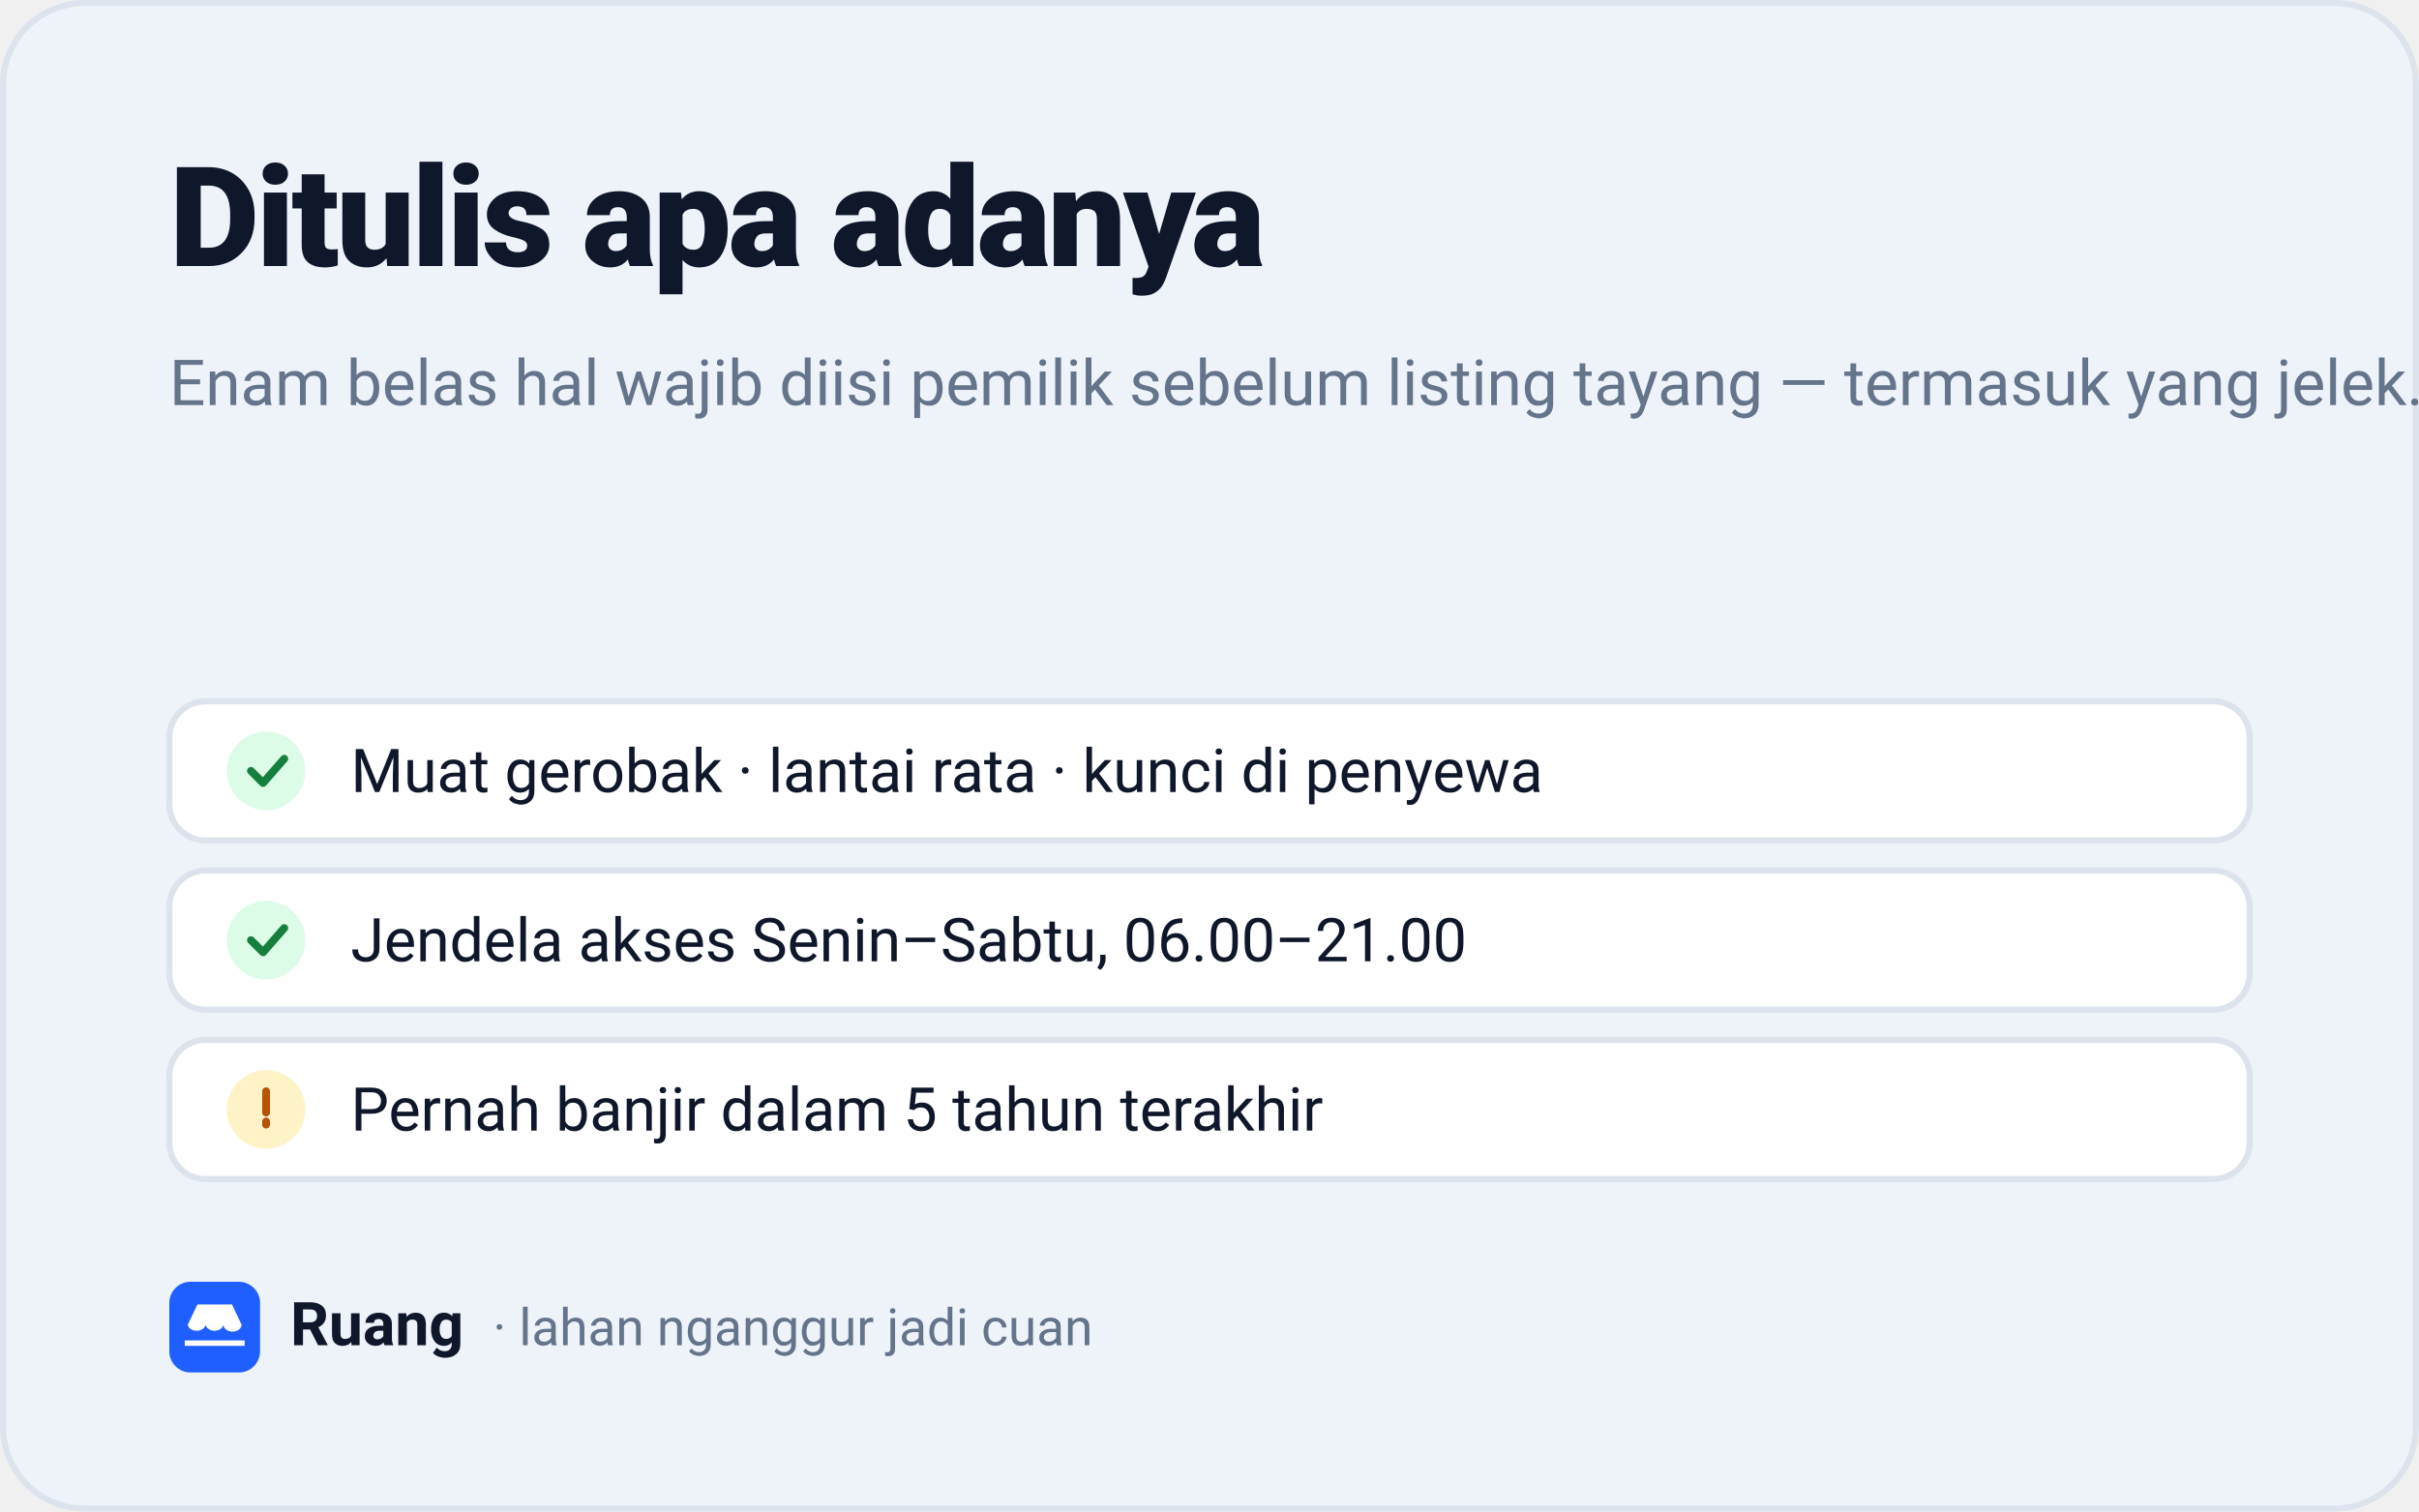
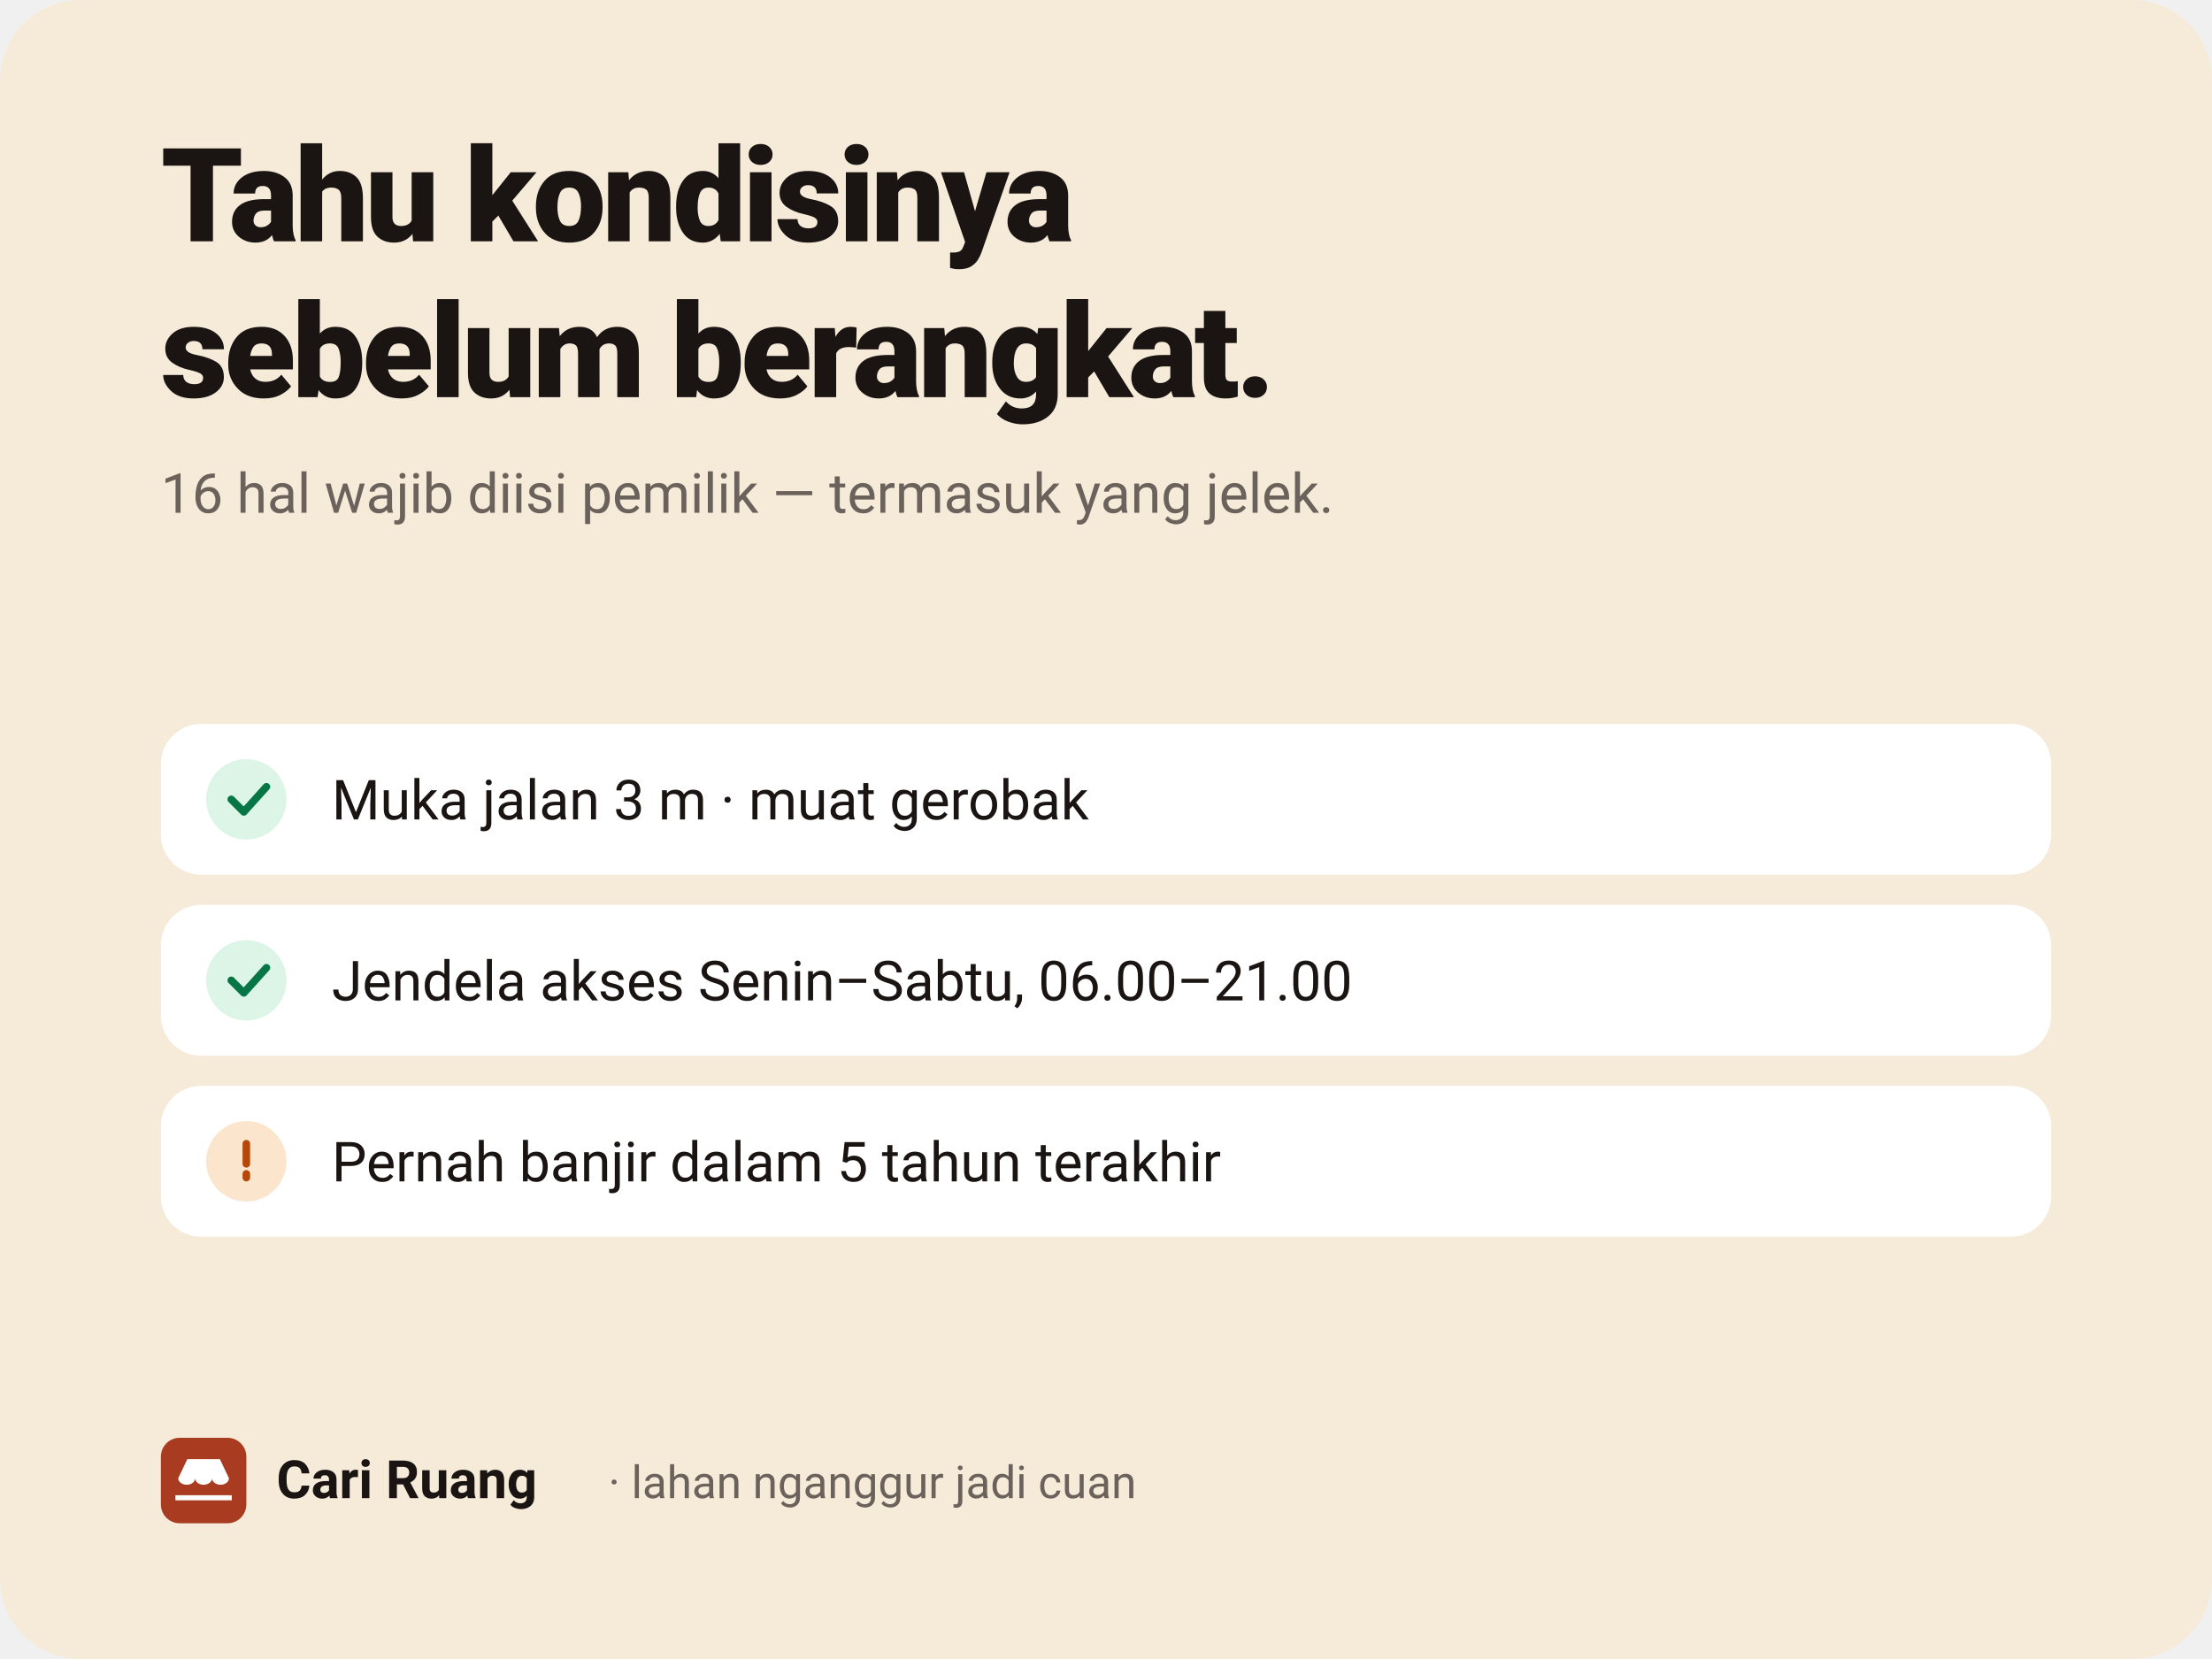
- <svg xmlns="http://www.w3.org/2000/svg" viewBox="0 0 800 500" role="img" aria-label="Enam belas hal wajib diisi pemilik sebelum listing tayang — termasuk yang jelek.">
-   <rect width="800" height="500" rx="28" fill="#eef2f9" />
-   <rect x="1" y="1" width="798" height="498" rx="27" fill="none" stroke="#dde3ec" stroke-width="2" />
+ <svg xmlns="http://www.w3.org/2000/svg" viewBox="0 0 880 660" role="img" aria-label="16 hal wajib diisi pemilik — termasuk yang jelek.">
+   <defs>
+     <filter id="bayang" x="-20%" y="-20%" width="140%" height="150%">
+       <feDropShadow dx="0" dy="10" stdDeviation="14" flood-color="#1a1512" flood-opacity="0.18" />
+     </filter>
+   </defs>
+   <rect width="880" height="660" rx="32" fill="#f6ead9" />
  <g font-family="-apple-system,BlinkMacSystemFont,'Segoe UI',Roboto,Helvetica,Arial,sans-serif">
-     <text x="56" y="88" font-size="46" font-weight="800" fill="#0f172a" letter-spacing="-1">
-       <tspan x="56" dy="0">Ditulis apa adanya</tspan>
+     <text x="64" y="96" font-size="52" font-weight="800" fill="#1a1512" letter-spacing="-1.4">
+       <tspan x="64" dy="0">Tahu kondisinya</tspan>
+       <tspan x="64" dy="62">sebelum berangkat.</tspan>
    </text>
-     <text x="56" y="134" font-size="21" fill="#64748b">Enam belas hal wajib diisi pemilik sebelum listing tayang — termasuk yang jelek.</text>
+     <text x="64" y="204" font-size="22" fill="#6b625c">16 hal wajib diisi pemilik — termasuk yang jelek.</text>
  </g>
  <g>
    <g>
-       <rect x="56" y="232" width="688" height="46" rx="12" fill="#ffffff" stroke="#dde3ec" stroke-width="2" />
-       <circle cx="88" cy="255" r="13" fill="#dcfce7" />
-       <path transform="translate(88 255)" d="M-5 0 l4 4 l7 -8" stroke="#15803d" stroke-width="2.6" stroke-linecap="round" stroke-linejoin="round" fill="none" />
-       <text x="116" y="262" font-family="-apple-system,BlinkMacSystemFont,'Segoe UI',Roboto,Helvetica,Arial,sans-serif" font-size="20" fill="#0f172a">Muat gerobak · lantai rata · kunci di penyewa</text>
+       <rect x="64" y="288" width="752" height="60" rx="16" fill="#ffffff" />
+       <circle cx="98" cy="318" r="16" fill="#dcf5e6" />
+       <path transform="translate(98 318)" d="M-6 0 l5 5 l9 -10" stroke="#067647" stroke-width="3" stroke-linecap="round" stroke-linejoin="round" fill="none" />
+       <text x="132" y="326" font-family="-apple-system,BlinkMacSystemFont,'Segoe UI',Roboto,Helvetica,Arial,sans-serif" font-size="22" fill="#1a1512">Muka jalan 3 m · muat gerobak</text>
    </g>
    <g>
-       <rect x="56" y="288" width="688" height="46" rx="12" fill="#ffffff" stroke="#dde3ec" stroke-width="2" />
-       <circle cx="88" cy="311" r="13" fill="#dcfce7" />
-       <path transform="translate(88 311)" d="M-5 0 l4 4 l7 -8" stroke="#15803d" stroke-width="2.6" stroke-linecap="round" stroke-linejoin="round" fill="none" />
-       <text x="116" y="318" font-family="-apple-system,BlinkMacSystemFont,'Segoe UI',Roboto,Helvetica,Arial,sans-serif" font-size="20" fill="#0f172a">Jendela akses Senin–Sabtu, 06.00–21.00</text>
+       <rect x="64" y="360" width="752" height="60" rx="16" fill="#ffffff" />
+       <circle cx="98" cy="390" r="16" fill="#dcf5e6" />
+       <path transform="translate(98 390)" d="M-6 0 l5 5 l9 -10" stroke="#067647" stroke-width="3" stroke-linecap="round" stroke-linejoin="round" fill="none" />
+       <text x="132" y="398" font-family="-apple-system,BlinkMacSystemFont,'Segoe UI',Roboto,Helvetica,Arial,sans-serif" font-size="22" fill="#1a1512">Jendela akses Senin–Sabtu, 06.00–21.00</text>
    </g>
    <g>
-       <rect x="56" y="344" width="688" height="46" rx="12" fill="#ffffff" stroke="#dde3ec" stroke-width="2" />
-       <circle cx="88" cy="367" r="13" fill="#fef3c7" />
-       <path transform="translate(88 367)" d="M0 -6 v7 M0 4 v1" stroke="#b45309" stroke-width="2.6" stroke-linecap="round" stroke-linejoin="round" fill="none" />
-       <text x="116" y="374" font-family="-apple-system,BlinkMacSystemFont,'Segoe UI',Roboto,Helvetica,Arial,sans-serif" font-size="20" fill="#0f172a">Pernah banjir dalam 5 tahun terakhir</text>
+       <rect x="64" y="432" width="752" height="60" rx="16" fill="#ffffff" />
+       <circle cx="98" cy="462" r="16" fill="#fbe6cd" />
+       <path transform="translate(98 462)" d="M0 -7 v8 M0 5 v1.5" stroke="#b54708" stroke-width="3" stroke-linecap="round" stroke-linejoin="round" fill="none" />
+       <text x="132" y="470" font-family="-apple-system,BlinkMacSystemFont,'Segoe UI',Roboto,Helvetica,Arial,sans-serif" font-size="22" fill="#1a1512">Pernah banjir dalam 5 tahun terakhir</text>
    </g>
  </g>
  <g font-family="-apple-system,BlinkMacSystemFont,'Segoe UI',Roboto,Helvetica,Arial,sans-serif">
-     <rect x="56" y="424" width="30" height="30" rx="7" fill="#1f5fff" />
-     <path fill="#ffffff" d="M65.3 431.5 H76.7 L79.9 438.2       A2.97 2.27 0 0 1 73.9 438.2 A2.97 2.27 0 0 1 68 438.2 A2.97 2.27 0 0 1 62.1 438.2 Z" />
-     <rect x="61.1" y="443.4" width="19.8" height="1.8" fill="#ffffff" />
-     <text x="96" y="445" font-size="20" font-weight="700" fill="#0f172a">Ruang</text>
-     <text x="163" y="445" font-size="17" fill="#64748b">· lahan nganggur jadi cuan</text>
+     <g transform="translate(64 572) scale(0.53125)">
+       <rect width="64" height="64" rx="14.1" fill="#a93b20" />
+       <path fill="#ffffff" d="M19.8 16 H44.2 L51 30.3       A6.33 4.85 0 0 1 38.33 30.3 A6.33 4.85 0 0 1 25.67 30.3       A6.33 4.85 0 0 1 13 30.3 Z" />
+       <rect x="10.9" y="43" width="42.2" height="3.8" fill="#ffffff" />
+     </g>
+     <text x="110" y="596" font-size="21" font-weight="700" fill="#1a1512">Cari Ruang</text>
+     <text x="242" y="596" font-size="18" fill="#6b625c">· lahan nganggur jadi cuan</text>
  </g>
</svg>
